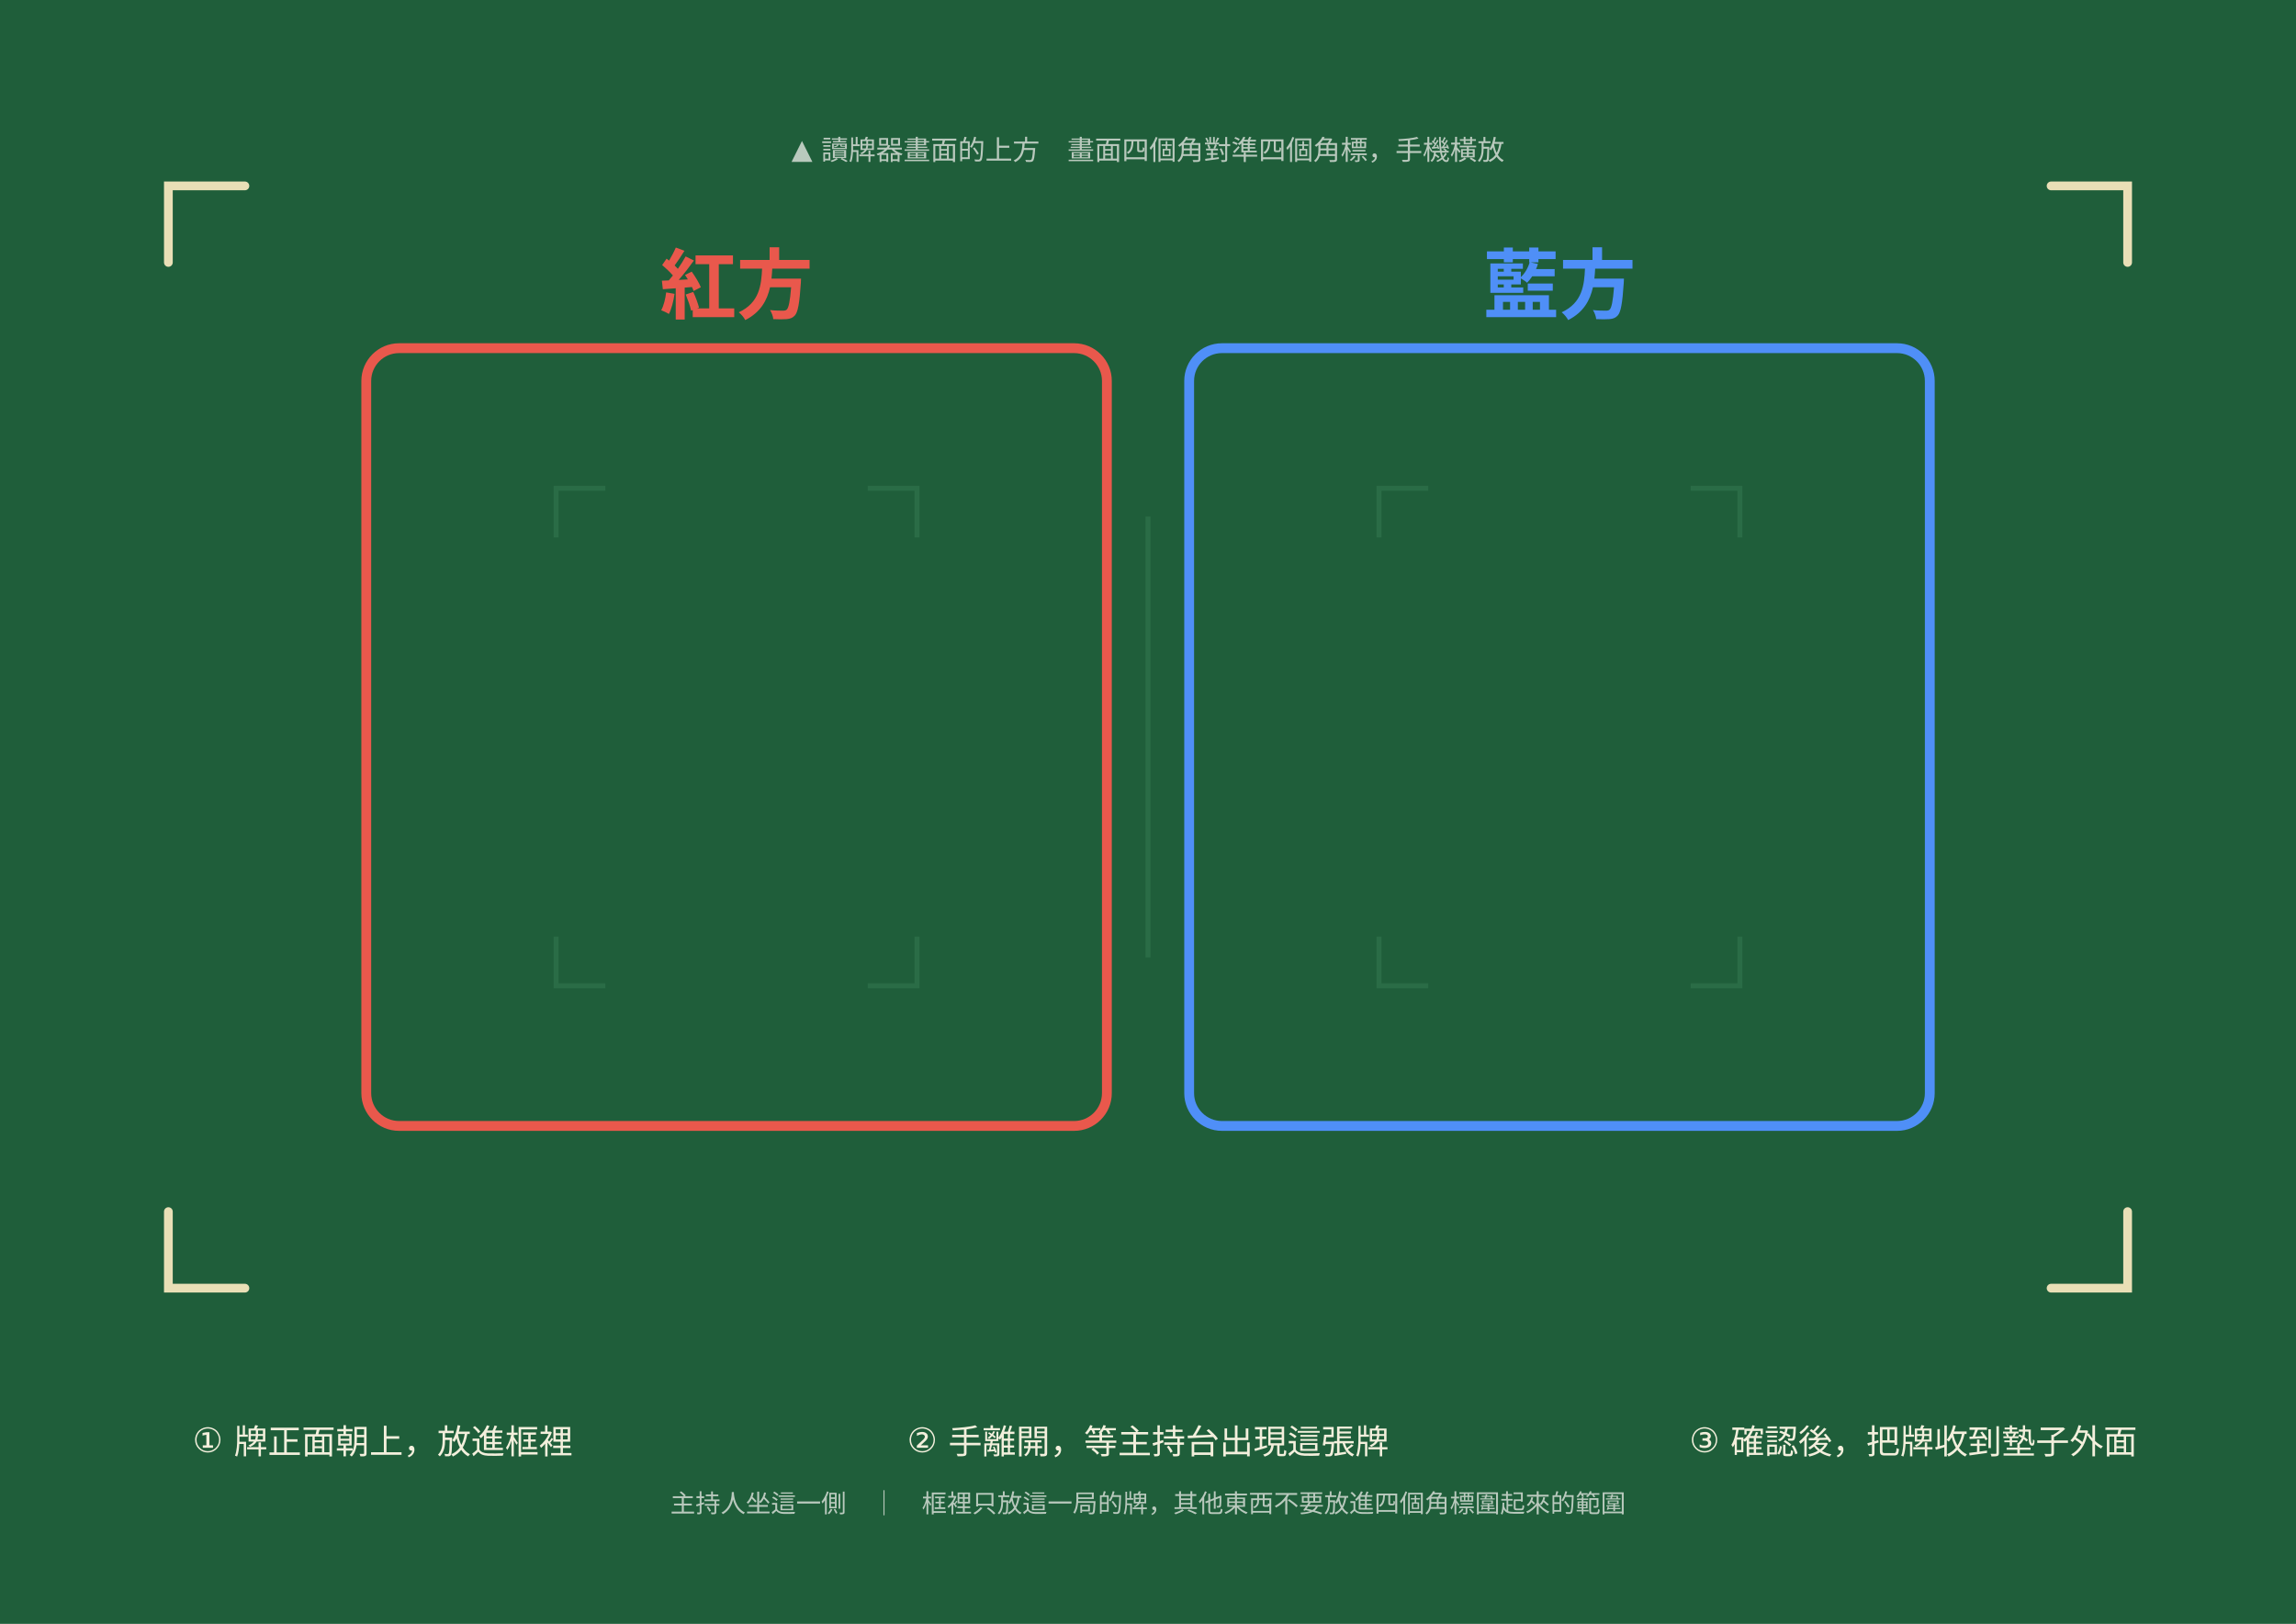
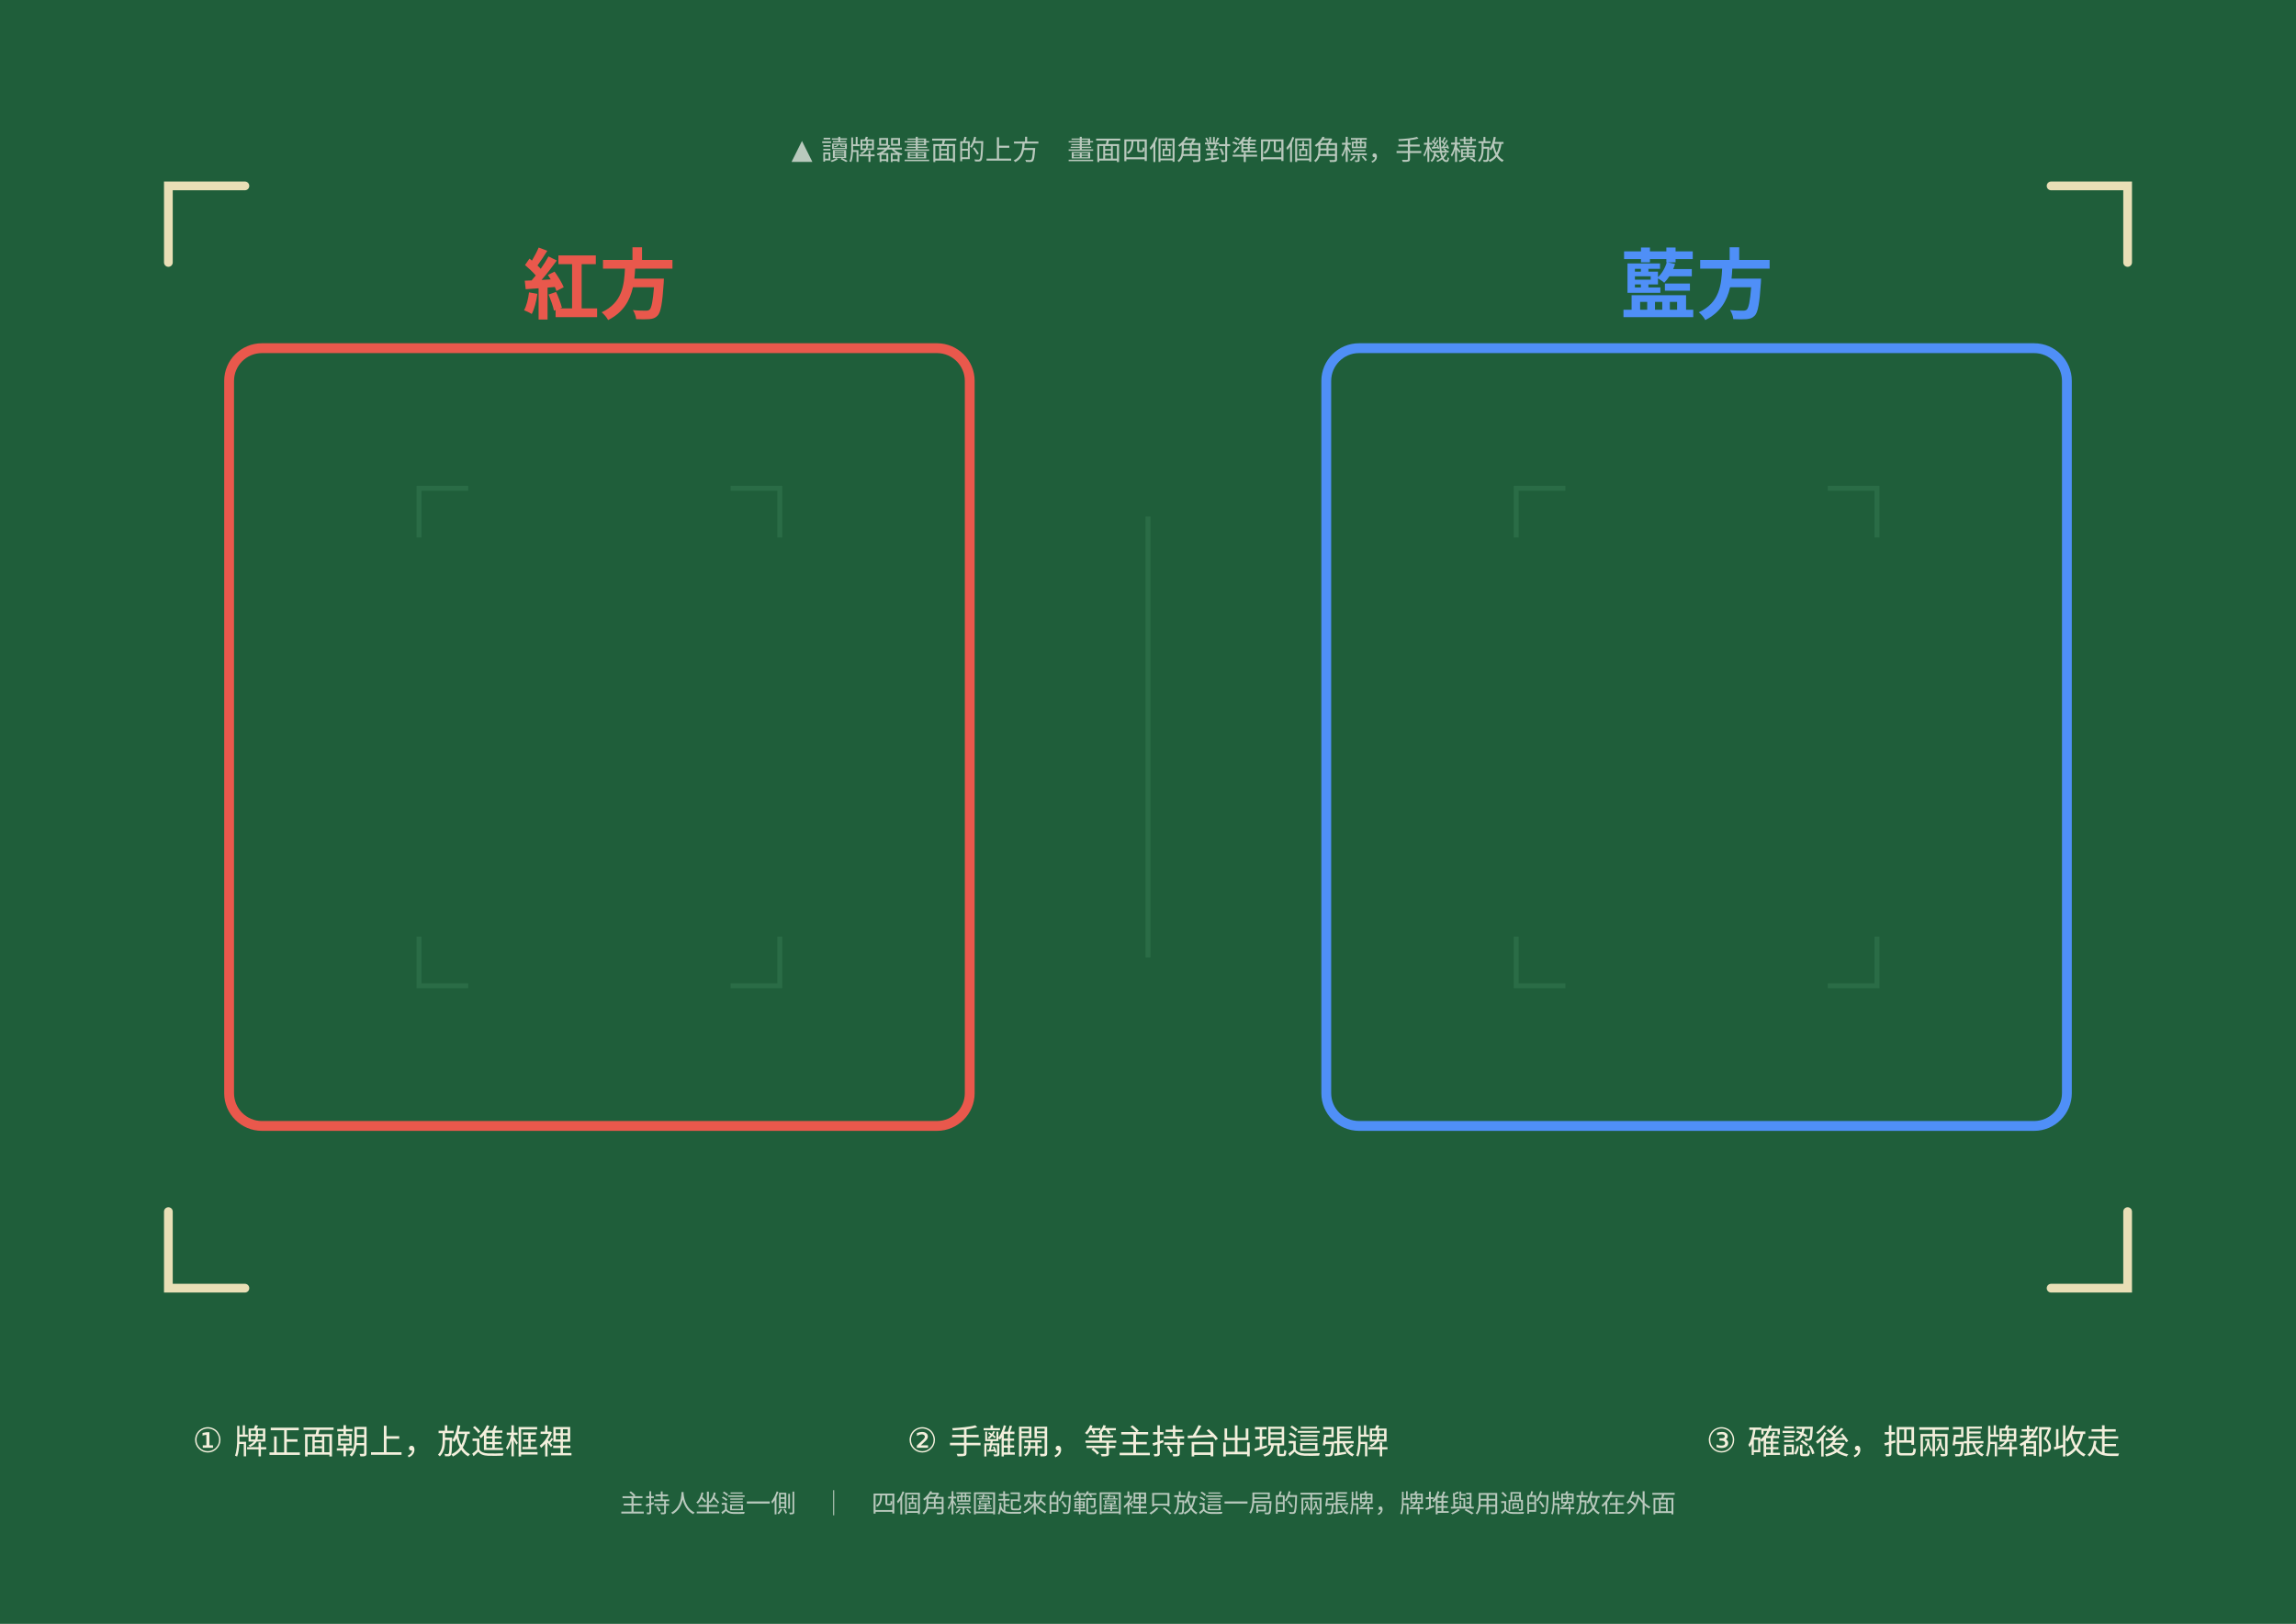
<svg xmlns="http://www.w3.org/2000/svg" width="420mm" height="297mm" viewBox="0 0 420 297" font-family="'Noto Sans TC', 'PingFang TC', 'Microsoft JhengHei', 'WenQuanYi Zen Hei', sans-serif">
  <rect width="420" height="297" fill="#1f5e3a" />
  <path d="M44.8 34H30.8V48" fill="none" stroke="#e9dfb6" stroke-width="1.6" stroke-linecap="round" />
  <path d="M375.2 34H389.2V48" fill="none" stroke="#e9dfb6" stroke-width="1.6" stroke-linecap="round" />
  <path d="M44.8 235.6H30.8V221.6" fill="none" stroke="#e9dfb6" stroke-width="1.6" stroke-linecap="round" />
  <path d="M375.2 235.6H389.2V221.6" fill="none" stroke="#e9dfb6" stroke-width="1.6" stroke-linecap="round" />
  <text x="210" y="29" text-anchor="middle" font-size="5" fill="#b9c9bd">▲ 讀牌器畫面的上方　畫面四個角對準四個角標，手機橫放</text>
-   <rect x="67.00" y="63.68" width="135.48" height="142.25" rx="6" fill="none" stroke="#e9584c" stroke-width="1.8" />
-   <path d="M101.736 98.3V89.3H110.736" fill="none" stroke="#2a6c46" stroke-width="0.9" />
-   <path d="M167.736 98.3V89.3H158.736" fill="none" stroke="#2a6c46" stroke-width="0.9" />
-   <path d="M101.736 171.3V180.3H110.736" fill="none" stroke="#2a6c46" stroke-width="0.9" />
-   <path d="M167.736 171.3V180.3H158.736" fill="none" stroke="#2a6c46" stroke-width="0.9" />
-   <text x="134.736" y="57.18" text-anchor="middle" font-size="14" font-weight="700" fill="#e9584c">紅方</text>
-   <rect x="217.53" y="63.68" width="135.48" height="142.25" rx="6" fill="none" stroke="#4f8ff7" stroke-width="1.8" />
-   <path d="M252.264 98.3V89.3H261.264" fill="none" stroke="#2a6c46" stroke-width="0.9" />
-   <path d="M318.264 98.3V89.3H309.264" fill="none" stroke="#2a6c46" stroke-width="0.9" />
-   <path d="M252.264 171.3V180.3H261.264" fill="none" stroke="#2a6c46" stroke-width="0.9" />
-   <path d="M318.264 171.3V180.3H309.264" fill="none" stroke="#2a6c46" stroke-width="0.9" />
-   <text x="285.264" y="57.18" text-anchor="middle" font-size="14" font-weight="700" fill="#4f8ff7">藍方</text>
+   <rect x="41.91" y="63.68" width="135.48" height="142.25" rx="6" fill="none" stroke="#e9584c" stroke-width="1.8" />
+   <path d="M76.648 98.3V89.3H85.648" fill="none" stroke="#2a6c46" stroke-width="0.9" />
+   <path d="M142.648 98.3V89.3H133.648" fill="none" stroke="#2a6c46" stroke-width="0.9" />
+   <path d="M76.648 171.3V180.3H85.648" fill="none" stroke="#2a6c46" stroke-width="0.9" />
+   <path d="M142.648 171.3V180.3H133.648" fill="none" stroke="#2a6c46" stroke-width="0.9" />
+   <text x="109.648" y="57.18" text-anchor="middle" font-size="14" font-weight="700" fill="#e9584c">紅方</text>
+   <rect x="242.61" y="63.68" width="135.48" height="142.25" rx="6" fill="none" stroke="#4f8ff7" stroke-width="1.8" />
+   <path d="M277.352 98.3V89.3H286.352" fill="none" stroke="#2a6c46" stroke-width="0.9" />
+   <path d="M343.352 98.3V89.3H334.352" fill="none" stroke="#2a6c46" stroke-width="0.9" />
+   <path d="M277.352 171.3V180.3H286.352" fill="none" stroke="#2a6c46" stroke-width="0.9" />
+   <path d="M343.352 171.3V180.3H334.352" fill="none" stroke="#2a6c46" stroke-width="0.9" />
+   <text x="310.352" y="57.18" text-anchor="middle" font-size="14" font-weight="700" fill="#4f8ff7">藍方</text>
  <line x1="210" y1="94.48" x2="210" y2="175.12" stroke="#2a6c46" stroke-width="0.9" />
  <text x="70.0" y="265.6" text-anchor="middle" font-size="6.2" fill="#f3efdc">① 牌正面朝上，放進框裡</text>
  <text x="210.0" y="265.6" text-anchor="middle" font-size="6.2" fill="#f3efdc">② 手離開，等主持台出現這張牌</text>
-   <text x="350.0" y="265.6" text-anchor="middle" font-size="6.2" fill="#f3efdc">③ 確認後，把牌收到墊子外面</text>
-   <text x="210" y="276.6" text-anchor="middle" font-size="4.6" fill="#b9c9bd">主持人坐這一側　｜　框裡只放這一局的牌，其他東西不要放進四個角標圍起來的範圍</text>
+   <text x="350.0" y="265.6" text-anchor="middle" font-size="6.2" fill="#f3efdc">③ 確認後，把兩張牌都收走</text>
+   <text x="210" y="276.6" text-anchor="middle" font-size="4.6" fill="#b9c9bd">主持人坐這一側　｜　四個角標圍起來的範圍裡只放這一局的兩張牌，牌堆與用過的牌放在外面</text>
</svg>
